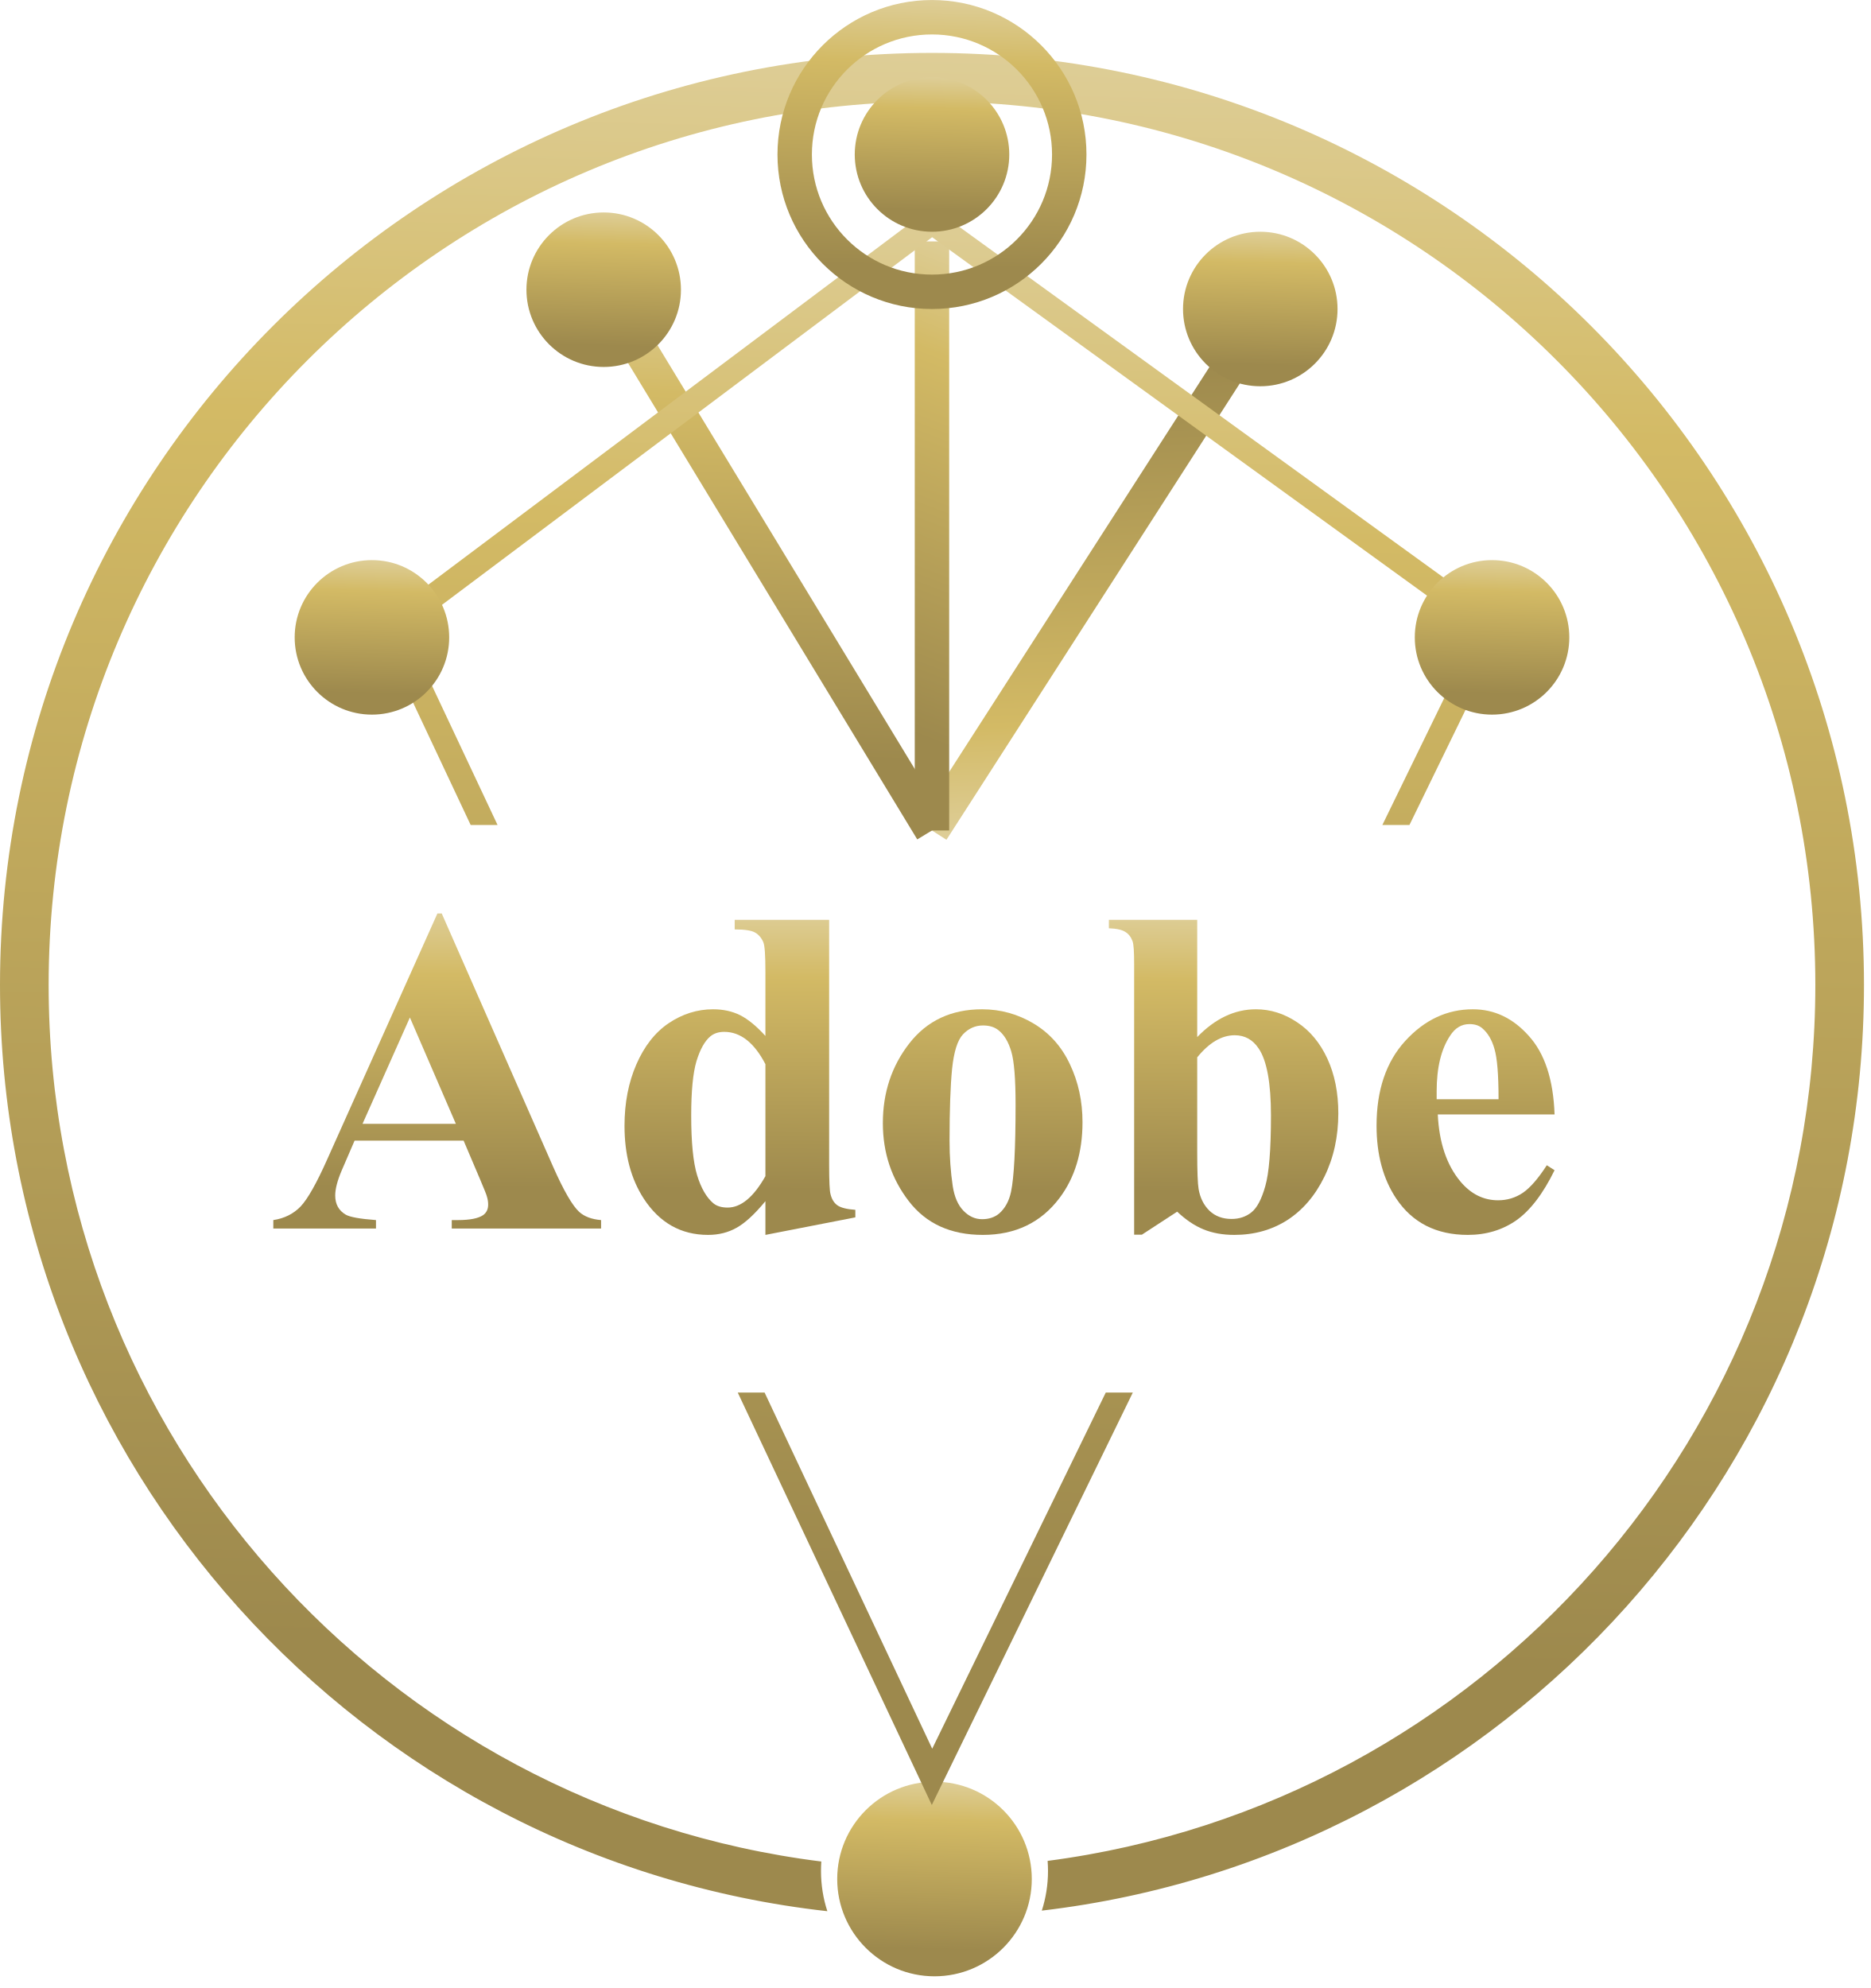
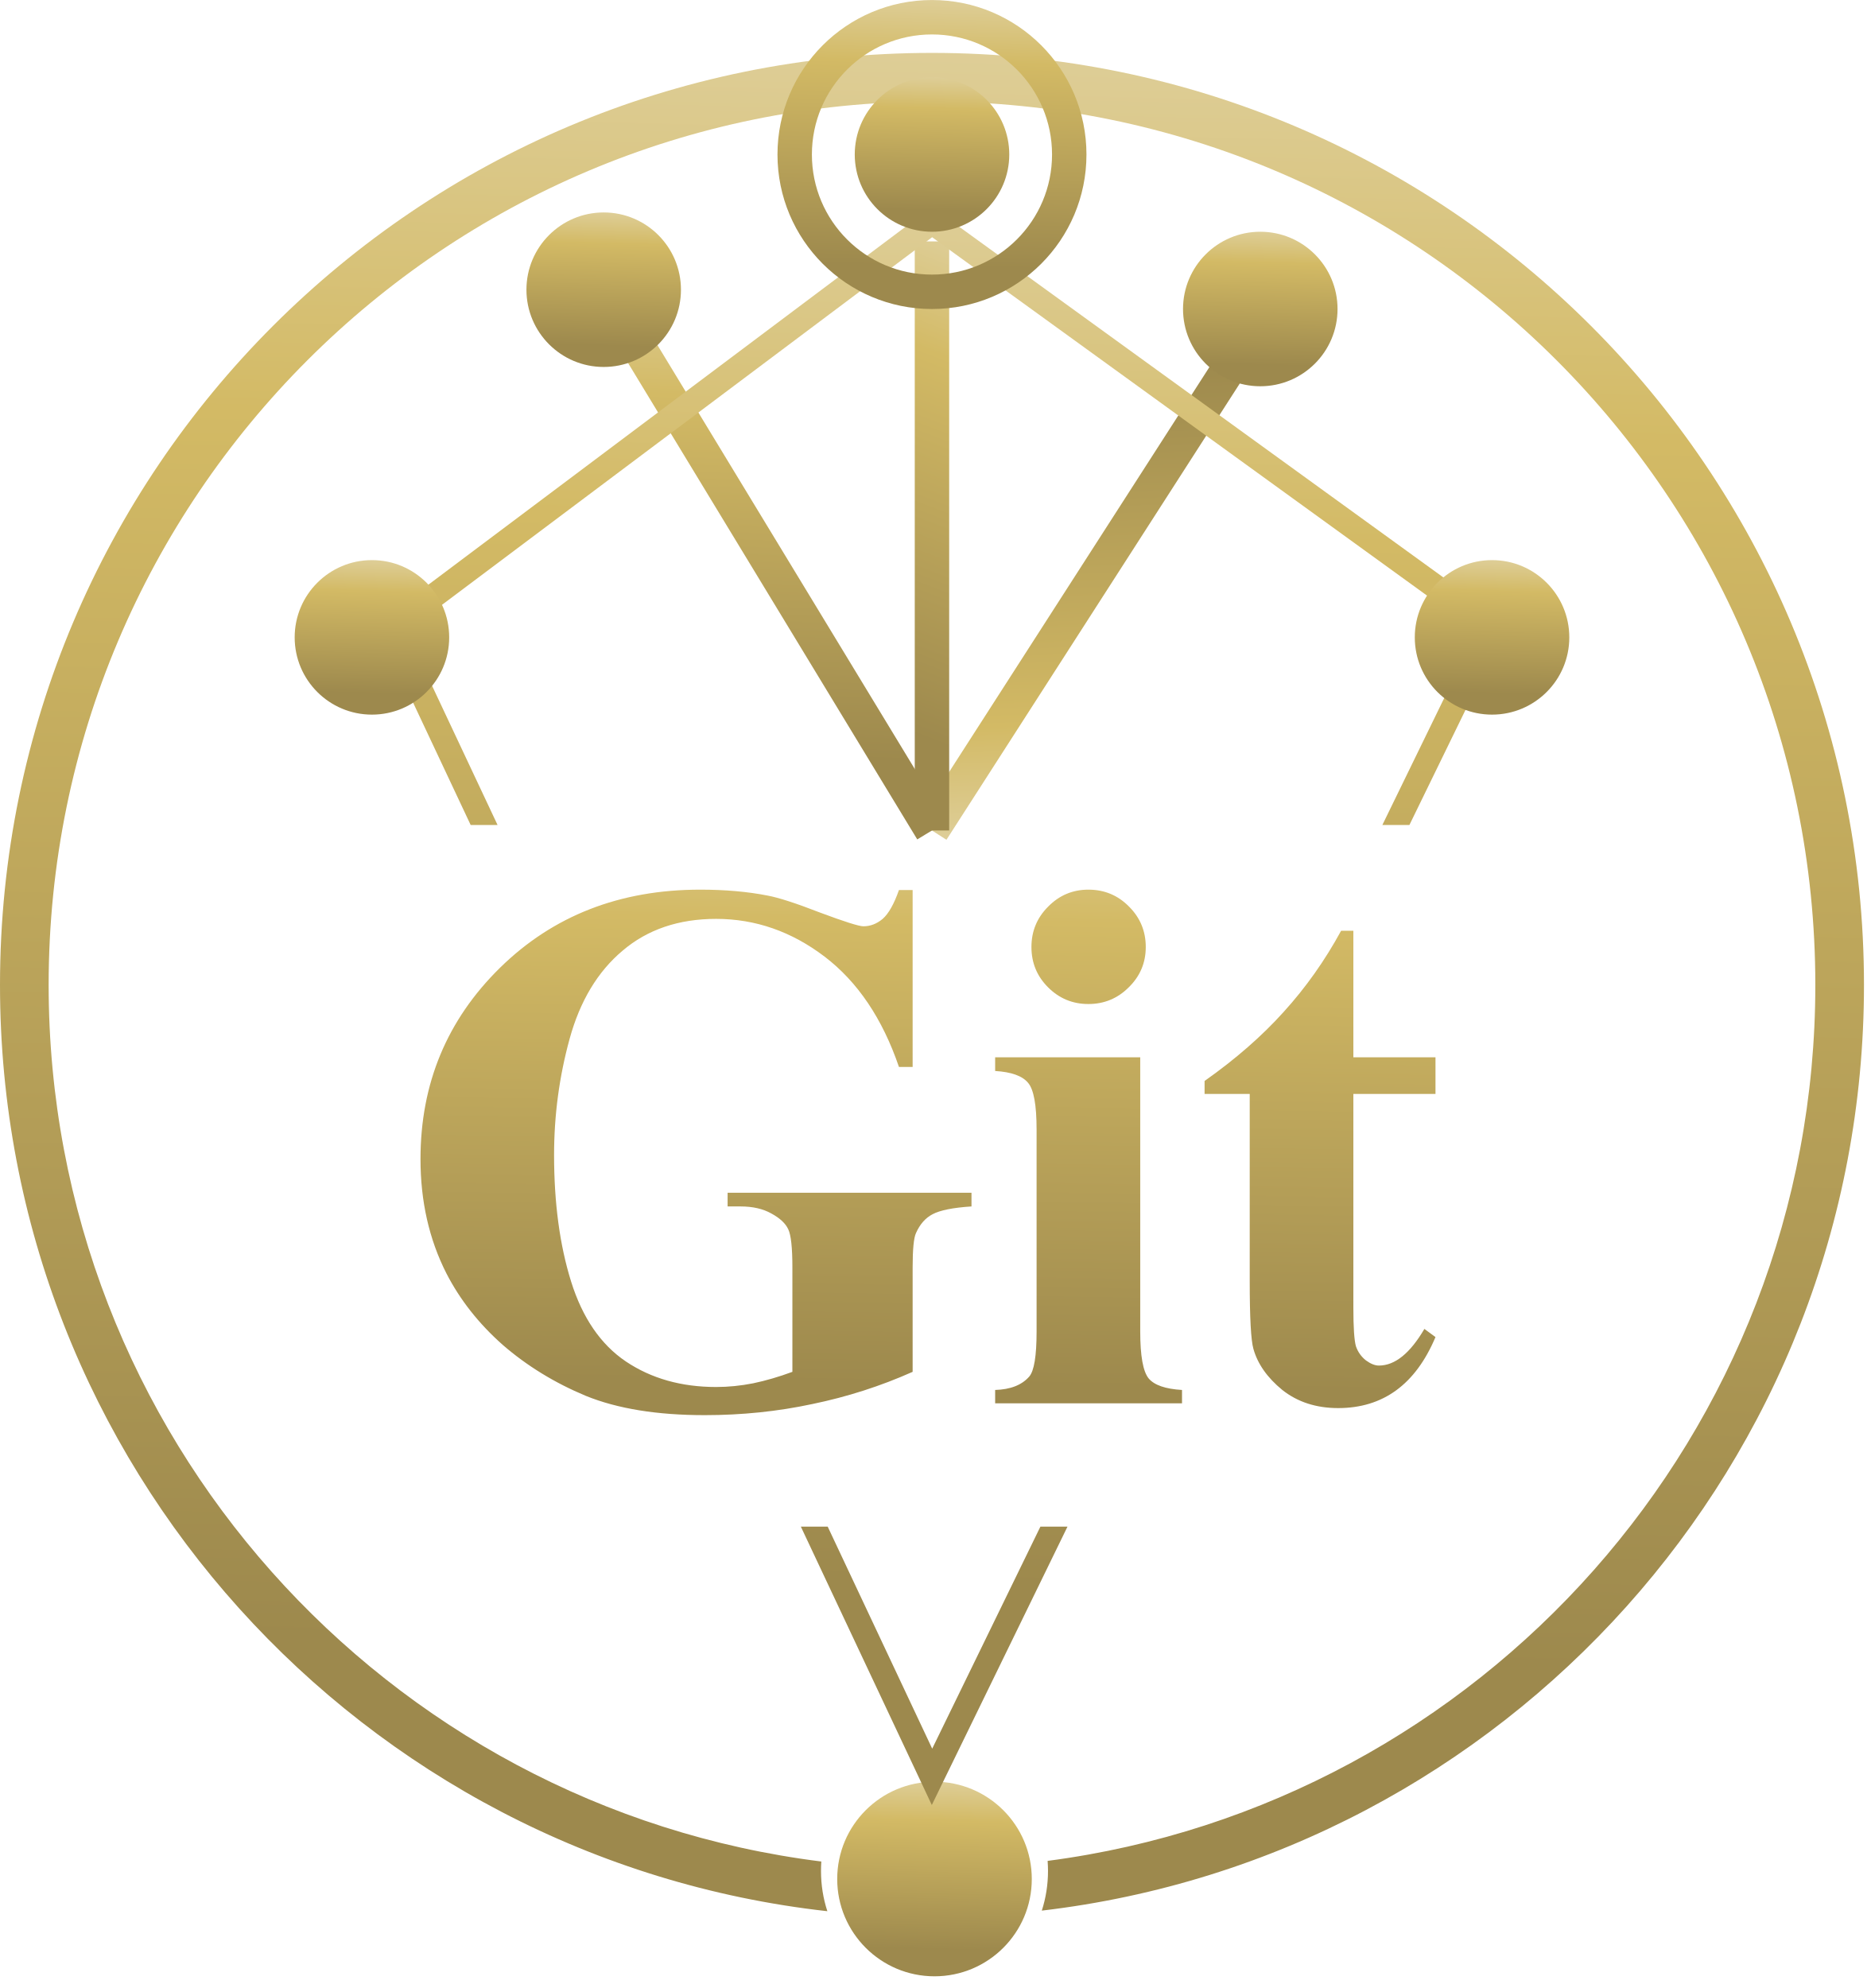
<svg xmlns="http://www.w3.org/2000/svg" width="48" height="51" viewBox="0 0 48 51" fill="none">
-   <path d="M11.894 29.262H9.097L8.764 30.033C8.655 30.29 8.6 30.502 8.6 30.669C8.6 30.891 8.69 31.055 8.869 31.16C8.974 31.222 9.233 31.269 9.646 31.3V31.516H7.012V31.3C7.296 31.257 7.53 31.14 7.713 30.95C7.896 30.755 8.121 30.356 8.39 29.753L11.222 23.434H11.333L14.189 29.928C14.461 30.543 14.685 30.93 14.86 31.09C14.993 31.21 15.18 31.28 15.421 31.3V31.516H11.59V31.3H11.748C12.055 31.3 12.271 31.257 12.396 31.172C12.482 31.109 12.524 31.02 12.524 30.903C12.524 30.833 12.513 30.761 12.489 30.687C12.482 30.652 12.423 30.506 12.314 30.249L11.894 29.262ZM11.695 28.83L10.516 26.103L9.301 28.83H11.695Z" fill="url(#paint0_linear_313_2079)" />
-   <path d="M21.272 23.598V29.881C21.272 30.305 21.284 30.556 21.307 30.634C21.338 30.763 21.397 30.858 21.482 30.92C21.572 30.983 21.726 31.022 21.944 31.037V31.23L19.637 31.68V30.815C19.361 31.15 19.113 31.378 18.895 31.498C18.681 31.619 18.438 31.68 18.166 31.68C17.469 31.68 16.918 31.368 16.513 30.745C16.186 30.239 16.022 29.618 16.022 28.882C16.022 28.295 16.124 27.769 16.326 27.306C16.529 26.839 16.805 26.486 17.155 26.249C17.51 26.011 17.889 25.892 18.294 25.892C18.555 25.892 18.787 25.943 18.989 26.044C19.191 26.146 19.407 26.323 19.637 26.576V24.929C19.637 24.512 19.62 24.261 19.585 24.176C19.538 24.063 19.468 23.979 19.374 23.925C19.281 23.87 19.106 23.843 18.849 23.843V23.598H21.272ZM19.637 27.3C19.349 26.747 18.997 26.471 18.58 26.471C18.436 26.471 18.317 26.51 18.224 26.587C18.08 26.708 17.961 26.92 17.868 27.224C17.778 27.528 17.733 27.993 17.733 28.62C17.733 29.309 17.784 29.819 17.885 30.15C17.986 30.48 18.125 30.72 18.3 30.868C18.389 30.942 18.512 30.979 18.668 30.979C19.01 30.979 19.334 30.71 19.637 30.173V27.3Z" fill="url(#paint1_linear_313_2079)" />
-   <path d="M25.196 25.892C25.671 25.892 26.113 26.015 26.522 26.26C26.931 26.506 27.24 26.854 27.451 27.306C27.665 27.757 27.772 28.252 27.772 28.789C27.772 29.564 27.575 30.212 27.182 30.734C26.707 31.364 26.051 31.68 25.214 31.68C24.392 31.68 23.76 31.392 23.316 30.815C22.872 30.239 22.65 29.572 22.65 28.812C22.65 28.03 22.876 27.349 23.328 26.768C23.783 26.184 24.406 25.892 25.196 25.892ZM25.22 26.307C25.021 26.307 24.85 26.383 24.706 26.535C24.566 26.683 24.472 26.979 24.426 27.422C24.383 27.862 24.361 28.476 24.361 29.262C24.361 29.678 24.389 30.068 24.443 30.43C24.486 30.706 24.577 30.916 24.718 31.061C24.858 31.205 25.017 31.277 25.196 31.277C25.372 31.277 25.518 31.228 25.634 31.131C25.786 30.998 25.887 30.813 25.938 30.576C26.016 30.206 26.055 29.459 26.055 28.334C26.055 27.672 26.018 27.218 25.944 26.973C25.87 26.724 25.761 26.543 25.617 26.43C25.516 26.348 25.383 26.307 25.22 26.307Z" fill="url(#paint2_linear_313_2079)" />
-   <path d="M30.715 23.598V26.605C31.174 26.13 31.676 25.892 32.221 25.892C32.595 25.892 32.947 26.003 33.278 26.225C33.609 26.443 33.868 26.755 34.055 27.16C34.242 27.565 34.335 28.032 34.335 28.561C34.335 29.157 34.217 29.698 33.979 30.185C33.742 30.671 33.424 31.043 33.027 31.3C32.63 31.553 32.177 31.68 31.667 31.68C31.371 31.68 31.108 31.633 30.878 31.539C30.649 31.446 30.423 31.294 30.201 31.084L29.296 31.674H29.097V24.73C29.097 24.415 29.084 24.221 29.056 24.146C29.017 24.038 28.955 23.958 28.869 23.907C28.788 23.853 28.648 23.821 28.449 23.814V23.598H30.715ZM30.715 27.125V29.554C30.715 30.048 30.727 30.364 30.75 30.5C30.789 30.73 30.882 30.916 31.03 31.061C31.178 31.201 31.367 31.271 31.597 31.271C31.795 31.271 31.965 31.214 32.105 31.102C32.249 30.989 32.367 30.765 32.461 30.43C32.558 30.095 32.607 29.492 32.607 28.62C32.607 27.783 32.502 27.208 32.291 26.897C32.14 26.671 31.935 26.558 31.678 26.558C31.343 26.558 31.022 26.747 30.715 27.125Z" fill="url(#paint3_linear_313_2079)" />
-   <path d="M39.883 28.59H36.887C36.922 29.314 37.115 29.887 37.465 30.307C37.734 30.63 38.057 30.792 38.435 30.792C38.668 30.792 38.88 30.728 39.071 30.599C39.262 30.467 39.466 30.231 39.684 29.893L39.883 30.021C39.587 30.625 39.26 31.053 38.902 31.306C38.544 31.555 38.129 31.68 37.658 31.68C36.848 31.68 36.235 31.368 35.819 30.745C35.484 30.243 35.316 29.62 35.316 28.877C35.316 27.966 35.562 27.241 36.052 26.704C36.547 26.163 37.125 25.892 37.787 25.892C38.339 25.892 38.818 26.12 39.223 26.576C39.632 27.027 39.852 27.699 39.883 28.59ZM38.446 28.199C38.446 27.572 38.411 27.142 38.341 26.909C38.275 26.675 38.17 26.498 38.026 26.377C37.944 26.307 37.835 26.272 37.699 26.272C37.496 26.272 37.331 26.371 37.203 26.57C36.973 26.916 36.858 27.391 36.858 27.995V28.199H38.446Z" fill="url(#paint4_linear_313_2079)" />
-   <path d="M15.488 7.432L23.91 21.305" stroke="url(#paint5_linear_313_2079)" stroke-width="0.883" />
-   <path d="M23.91 21.305L32.829 7.432" stroke="url(#paint6_linear_313_2079)" stroke-width="0.883" />
-   <circle cx="15.488" cy="7.432" r="1.982" fill="url(#paint7_linear_313_2079)" />
-   <circle cx="32.333" cy="7.927" r="1.982" fill="url(#paint8_linear_313_2079)" />
-   <path d="M23.91 6.193V21.305" stroke="url(#paint9_linear_313_2079)" stroke-width="0.883" />
-   <path fill-rule="evenodd" clip-rule="evenodd" d="M1.248 25.268C1.248 12.752 11.394 2.605 23.911 2.605C36.427 2.605 46.573 12.752 46.573 25.268C46.573 36.779 37.992 46.286 26.877 47.739C26.883 47.823 26.887 47.909 26.887 47.996C26.887 48.353 26.831 48.695 26.728 49.015C38.606 47.62 47.821 37.52 47.821 25.268C47.821 12.063 37.116 1.357 23.911 1.357C10.705 1.357 0 12.063 0 25.268C0 37.566 9.284 47.696 21.226 49.03C21.12 48.706 21.063 48.358 21.063 47.996C21.063 47.915 21.066 47.834 21.071 47.755C9.895 46.358 1.248 36.823 1.248 25.268Z" fill="url(#paint10_linear_313_2079)" />
-   <circle cx="23.975" cy="48.204" r="2.496" fill="url(#paint11_linear_313_2079)" />
-   <path fill-rule="evenodd" clip-rule="evenodd" d="M24.094 5.445L23.908 5.311L23.724 5.449L9.851 15.853L9.647 16.006L9.756 16.236L12.075 21.164H12.765L10.428 16.2L23.914 6.086L37.884 16.202L35.465 21.164H36.16L38.56 16.239L38.675 16.004L38.462 15.85L24.094 5.445ZM29.063 35.724H28.369L23.916 44.861L19.616 35.724H18.927L23.629 45.716L23.906 46.305L24.191 45.719L29.063 35.724Z" fill="url(#paint12_linear_313_2079)" />
-   <circle cx="23.91" cy="3.964" r="3.522" stroke="url(#paint13_linear_313_2079)" stroke-width="0.883" />
-   <circle cx="9.542" cy="16.351" r="1.982" fill="url(#paint14_linear_313_2079)" />
-   <circle cx="38.279" cy="16.351" r="1.982" fill="url(#paint15_linear_313_2079)" />
-   <circle cx="23.911" cy="3.963" r="1.982" fill="url(#paint16_linear_313_2079)" />
+   <path d="M15.488 7.432L23.91 21.305" stroke="url(#paint0_linear_313_2079)" stroke-width="0.883" />
+   <path d="M23.91 21.305L32.829 7.432" stroke="url(#paint1_linear_313_2079)" stroke-width="0.883" />
+   <circle cx="15.488" cy="7.432" r="1.982" fill="url(#paint2_linear_313_2079)" />
+   <circle cx="32.333" cy="7.927" r="1.982" fill="url(#paint3_linear_313_2079)" />
+   <path d="M23.91 6.193V21.305" stroke="url(#paint4_linear_313_2079)" stroke-width="0.883" />
+   <path fill-rule="evenodd" clip-rule="evenodd" d="M1.248 25.268C1.248 12.752 11.394 2.605 23.911 2.605C36.427 2.605 46.573 12.752 46.573 25.268C46.573 36.779 37.992 46.286 26.877 47.739C26.883 47.823 26.887 47.909 26.887 47.996C26.887 48.353 26.831 48.695 26.728 49.015C38.606 47.62 47.821 37.52 47.821 25.268C47.821 12.063 37.116 1.357 23.911 1.357C10.705 1.357 0 12.063 0 25.268C0 37.566 9.284 47.696 21.226 49.03C21.12 48.706 21.063 48.358 21.063 47.996C21.063 47.915 21.066 47.834 21.071 47.755C9.895 46.358 1.248 36.823 1.248 25.268Z" fill="url(#paint5_linear_313_2079)" />
+   <circle cx="23.975" cy="48.204" r="2.496" fill="url(#paint6_linear_313_2079)" />
+   <path d="M23.916 44.86L26.692 39.164H27.387L24.191 45.72L23.906 46.306L23.629 45.716L20.546 39.164H21.235L23.916 44.86ZM24.094 5.445L38.463 15.851L38.675 16.004L38.56 16.239L36.159 21.164H35.465L37.884 16.201L23.914 6.086L10.429 16.199L12.765 21.164H12.075L9.756 16.235L9.647 16.006L9.851 15.854L23.724 5.448L23.908 5.311L24.094 5.445Z" fill="url(#paint7_linear_313_2079)" />
+   <circle cx="23.91" cy="3.964" r="3.522" stroke="url(#paint8_linear_313_2079)" stroke-width="0.883" />
+   <circle cx="9.542" cy="16.351" r="1.982" fill="url(#paint9_linear_313_2079)" />
+   <circle cx="38.279" cy="16.351" r="1.982" fill="url(#paint10_linear_313_2079)" />
+   <circle cx="23.911" cy="3.963" r="1.982" fill="url(#paint11_linear_313_2079)" />
+   <path d="M23.414 22.833V27.371H23.063C22.639 26.13 22.003 25.187 21.155 24.541C20.307 23.896 19.379 23.573 18.373 23.573C17.411 23.573 16.61 23.845 15.971 24.39C15.332 24.928 14.88 25.681 14.614 26.649C14.348 27.617 14.215 28.611 14.215 29.63C14.215 30.864 14.361 31.946 14.652 32.877C14.943 33.807 15.411 34.491 16.057 34.927C16.709 35.364 17.481 35.582 18.373 35.582C18.683 35.582 19 35.551 19.323 35.487C19.652 35.418 19.987 35.32 20.329 35.193V32.516C20.329 32.01 20.294 31.684 20.224 31.538C20.155 31.386 20.009 31.25 19.788 31.13C19.573 31.01 19.31 30.95 19 30.95H18.667V30.598H24.924V30.95C24.449 30.981 24.117 31.048 23.927 31.149C23.743 31.244 23.601 31.405 23.5 31.633C23.443 31.753 23.414 32.048 23.414 32.516V35.193C22.591 35.56 21.734 35.835 20.841 36.019C19.955 36.209 19.035 36.304 18.079 36.304C16.857 36.304 15.842 36.139 15.031 35.81C14.228 35.475 13.516 35.038 12.896 34.5C12.282 33.956 11.801 33.345 11.453 32.668C11.009 31.794 10.788 30.817 10.788 29.734C10.788 27.798 11.468 26.162 12.829 24.826C14.19 23.491 15.902 22.823 17.965 22.823C18.604 22.823 19.18 22.874 19.693 22.975C19.971 23.026 20.421 23.171 21.041 23.412C21.667 23.646 22.038 23.763 22.151 23.763C22.329 23.763 22.493 23.7 22.645 23.573C22.797 23.44 22.936 23.194 23.063 22.833H23.414ZM27.923 22.823C28.335 22.823 28.683 22.969 28.968 23.26C29.253 23.545 29.395 23.89 29.395 24.295C29.395 24.7 29.249 25.045 28.958 25.329C28.673 25.614 28.328 25.757 27.923 25.757C27.518 25.757 27.174 25.614 26.889 25.329C26.604 25.045 26.462 24.7 26.462 24.295C26.462 23.89 26.604 23.545 26.889 23.26C27.174 22.969 27.518 22.823 27.923 22.823ZM29.253 27.124V34.158C29.253 34.785 29.325 35.187 29.471 35.364C29.616 35.535 29.901 35.633 30.325 35.658V36H25.531V35.658C25.924 35.646 26.215 35.532 26.404 35.316C26.531 35.171 26.594 34.785 26.594 34.158V28.975C26.594 28.348 26.522 27.95 26.376 27.779C26.23 27.602 25.949 27.5 25.531 27.475V27.124H29.253ZM34.721 23.877V27.124H36.828V28.064H34.721V33.541C34.721 34.054 34.743 34.386 34.787 34.538C34.838 34.684 34.923 34.804 35.043 34.899C35.164 34.987 35.274 35.032 35.376 35.032C35.787 35.032 36.176 34.718 36.543 34.092L36.828 34.301C36.316 35.516 35.483 36.123 34.331 36.123C33.768 36.123 33.29 35.968 32.898 35.658C32.512 35.342 32.265 34.99 32.157 34.605C32.094 34.389 32.062 33.807 32.062 32.858V28.064H30.904V27.731C31.702 27.168 32.379 26.576 32.936 25.956C33.499 25.336 33.99 24.643 34.407 23.877H34.721Z" fill="url(#paint12_linear_313_2079)" />
  <defs>
-     <linearGradient id="paint0_linear_313_2079" x1="29.342" y1="23.434" x2="29.293" y2="31.252" gradientUnits="userSpaceOnUse">
+     <linearGradient id="paint0_linear_313_2079" x1="21.209" y1="7.432" x2="20.667" y2="20.564" gradientUnits="userSpaceOnUse">
      <stop stop-color="#DECE98" />
      <stop offset="0.216" stop-color="#D3BA65" />
      <stop offset="0.914" stop-color="#9D894D" />
    </linearGradient>
-     <linearGradient id="paint1_linear_313_2079" x1="29.342" y1="23.434" x2="29.293" y2="31.252" gradientUnits="userSpaceOnUse">
+     <linearGradient id="paint1_linear_313_2079" x1="29.969" y1="21.305" x2="29.456" y2="8.171" gradientUnits="userSpaceOnUse">
      <stop stop-color="#DECE98" />
      <stop offset="0.216" stop-color="#D3BA65" />
      <stop offset="0.914" stop-color="#9D894D" />
    </linearGradient>
-     <linearGradient id="paint2_linear_313_2079" x1="29.342" y1="23.434" x2="29.293" y2="31.252" gradientUnits="userSpaceOnUse">
+     <linearGradient id="paint2_linear_313_2079" x1="16.199" y1="5.45" x2="16.105" y2="9.206" gradientUnits="userSpaceOnUse">
      <stop stop-color="#DECE98" />
      <stop offset="0.216" stop-color="#D3BA65" />
      <stop offset="0.914" stop-color="#9D894D" />
    </linearGradient>
-     <linearGradient id="paint3_linear_313_2079" x1="29.342" y1="23.434" x2="29.293" y2="31.252" gradientUnits="userSpaceOnUse">
+     <linearGradient id="paint3_linear_313_2079" x1="33.044" y1="5.945" x2="32.95" y2="9.701" gradientUnits="userSpaceOnUse">
      <stop stop-color="#DECE98" />
      <stop offset="0.216" stop-color="#D3BA65" />
      <stop offset="0.914" stop-color="#9D894D" />
    </linearGradient>
-     <linearGradient id="paint4_linear_313_2079" x1="29.342" y1="23.434" x2="29.293" y2="31.252" gradientUnits="userSpaceOnUse">
+     <linearGradient id="paint4_linear_313_2079" x1="24.59" y1="6.193" x2="19.84" y2="18.722" gradientUnits="userSpaceOnUse">
      <stop stop-color="#DECE98" />
      <stop offset="0.216" stop-color="#D3BA65" />
      <stop offset="0.914" stop-color="#9D894D" />
    </linearGradient>
-     <linearGradient id="paint5_linear_313_2079" x1="21.209" y1="7.432" x2="20.667" y2="20.564" gradientUnits="userSpaceOnUse">
+     <linearGradient id="paint5_linear_313_2079" x1="32.486" y1="1.357" x2="31.357" y2="46.533" gradientUnits="userSpaceOnUse">
      <stop stop-color="#DECE98" />
      <stop offset="0.216" stop-color="#D3BA65" />
      <stop offset="0.914" stop-color="#9D894D" />
    </linearGradient>
-     <linearGradient id="paint6_linear_313_2079" x1="29.969" y1="21.305" x2="29.456" y2="8.171" gradientUnits="userSpaceOnUse">
+     <linearGradient id="paint6_linear_313_2079" x1="24.87" y1="45.708" x2="24.751" y2="50.438" gradientUnits="userSpaceOnUse">
      <stop stop-color="#DECE98" />
      <stop offset="0.216" stop-color="#D3BA65" />
      <stop offset="0.914" stop-color="#9D894D" />
    </linearGradient>
-     <linearGradient id="paint7_linear_313_2079" x1="16.199" y1="5.45" x2="16.105" y2="9.206" gradientUnits="userSpaceOnUse">
+     <linearGradient id="paint7_linear_313_2079" x1="29.366" y1="5.311" x2="27.991" y2="44.134" gradientUnits="userSpaceOnUse">
      <stop stop-color="#DECE98" />
      <stop offset="0.216" stop-color="#D3BA65" />
      <stop offset="0.914" stop-color="#9D894D" />
    </linearGradient>
-     <linearGradient id="paint8_linear_313_2079" x1="33.044" y1="5.945" x2="32.95" y2="9.701" gradientUnits="userSpaceOnUse">
+     <linearGradient id="paint8_linear_313_2079" x1="25.332" y1="-5.8682e-09" x2="25.143" y2="7.512" gradientUnits="userSpaceOnUse">
      <stop stop-color="#DECE98" />
      <stop offset="0.216" stop-color="#D3BA65" />
      <stop offset="0.914" stop-color="#9D894D" />
    </linearGradient>
-     <linearGradient id="paint9_linear_313_2079" x1="24.59" y1="6.193" x2="19.84" y2="18.722" gradientUnits="userSpaceOnUse">
+     <linearGradient id="paint9_linear_313_2079" x1="10.253" y1="14.369" x2="10.159" y2="18.125" gradientUnits="userSpaceOnUse">
      <stop stop-color="#DECE98" />
      <stop offset="0.216" stop-color="#D3BA65" />
      <stop offset="0.914" stop-color="#9D894D" />
    </linearGradient>
-     <linearGradient id="paint10_linear_313_2079" x1="32.486" y1="1.357" x2="31.357" y2="46.533" gradientUnits="userSpaceOnUse">
+     <linearGradient id="paint10_linear_313_2079" x1="38.99" y1="14.369" x2="38.895" y2="18.125" gradientUnits="userSpaceOnUse">
      <stop stop-color="#DECE98" />
      <stop offset="0.216" stop-color="#D3BA65" />
      <stop offset="0.914" stop-color="#9D894D" />
    </linearGradient>
-     <linearGradient id="paint11_linear_313_2079" x1="24.87" y1="45.708" x2="24.751" y2="50.438" gradientUnits="userSpaceOnUse">
+     <linearGradient id="paint11_linear_313_2079" x1="24.621" y1="1.981" x2="24.527" y2="5.738" gradientUnits="userSpaceOnUse">
      <stop stop-color="#DECE98" />
      <stop offset="0.216" stop-color="#D3BA65" />
      <stop offset="0.914" stop-color="#9D894D" />
    </linearGradient>
-     <linearGradient id="paint12_linear_313_2079" x1="29.366" y1="5.311" x2="27.991" y2="44.133" gradientUnits="userSpaceOnUse">
-       <stop stop-color="#DECE98" />
-       <stop offset="0.216" stop-color="#D3BA65" />
-       <stop offset="0.914" stop-color="#9D894D" />
-     </linearGradient>
-     <linearGradient id="paint13_linear_313_2079" x1="25.332" y1="-5.8682e-09" x2="25.143" y2="7.512" gradientUnits="userSpaceOnUse">
-       <stop stop-color="#DECE98" />
-       <stop offset="0.216" stop-color="#D3BA65" />
-       <stop offset="0.914" stop-color="#9D894D" />
-     </linearGradient>
-     <linearGradient id="paint14_linear_313_2079" x1="10.253" y1="14.369" x2="10.159" y2="18.125" gradientUnits="userSpaceOnUse">
-       <stop stop-color="#DECE98" />
-       <stop offset="0.216" stop-color="#D3BA65" />
-       <stop offset="0.914" stop-color="#9D894D" />
-     </linearGradient>
-     <linearGradient id="paint15_linear_313_2079" x1="38.99" y1="14.369" x2="38.895" y2="18.125" gradientUnits="userSpaceOnUse">
-       <stop stop-color="#DECE98" />
-       <stop offset="0.216" stop-color="#D3BA65" />
-       <stop offset="0.914" stop-color="#9D894D" />
-     </linearGradient>
-     <linearGradient id="paint16_linear_313_2079" x1="24.621" y1="1.981" x2="24.527" y2="5.738" gradientUnits="userSpaceOnUse">
+     <linearGradient id="paint12_linear_313_2079" x1="29.021" y1="20" x2="28.746" y2="37.063" gradientUnits="userSpaceOnUse">
      <stop stop-color="#DECE98" />
      <stop offset="0.216" stop-color="#D3BA65" />
      <stop offset="0.914" stop-color="#9D894D" />
    </linearGradient>
  </defs>
</svg>
